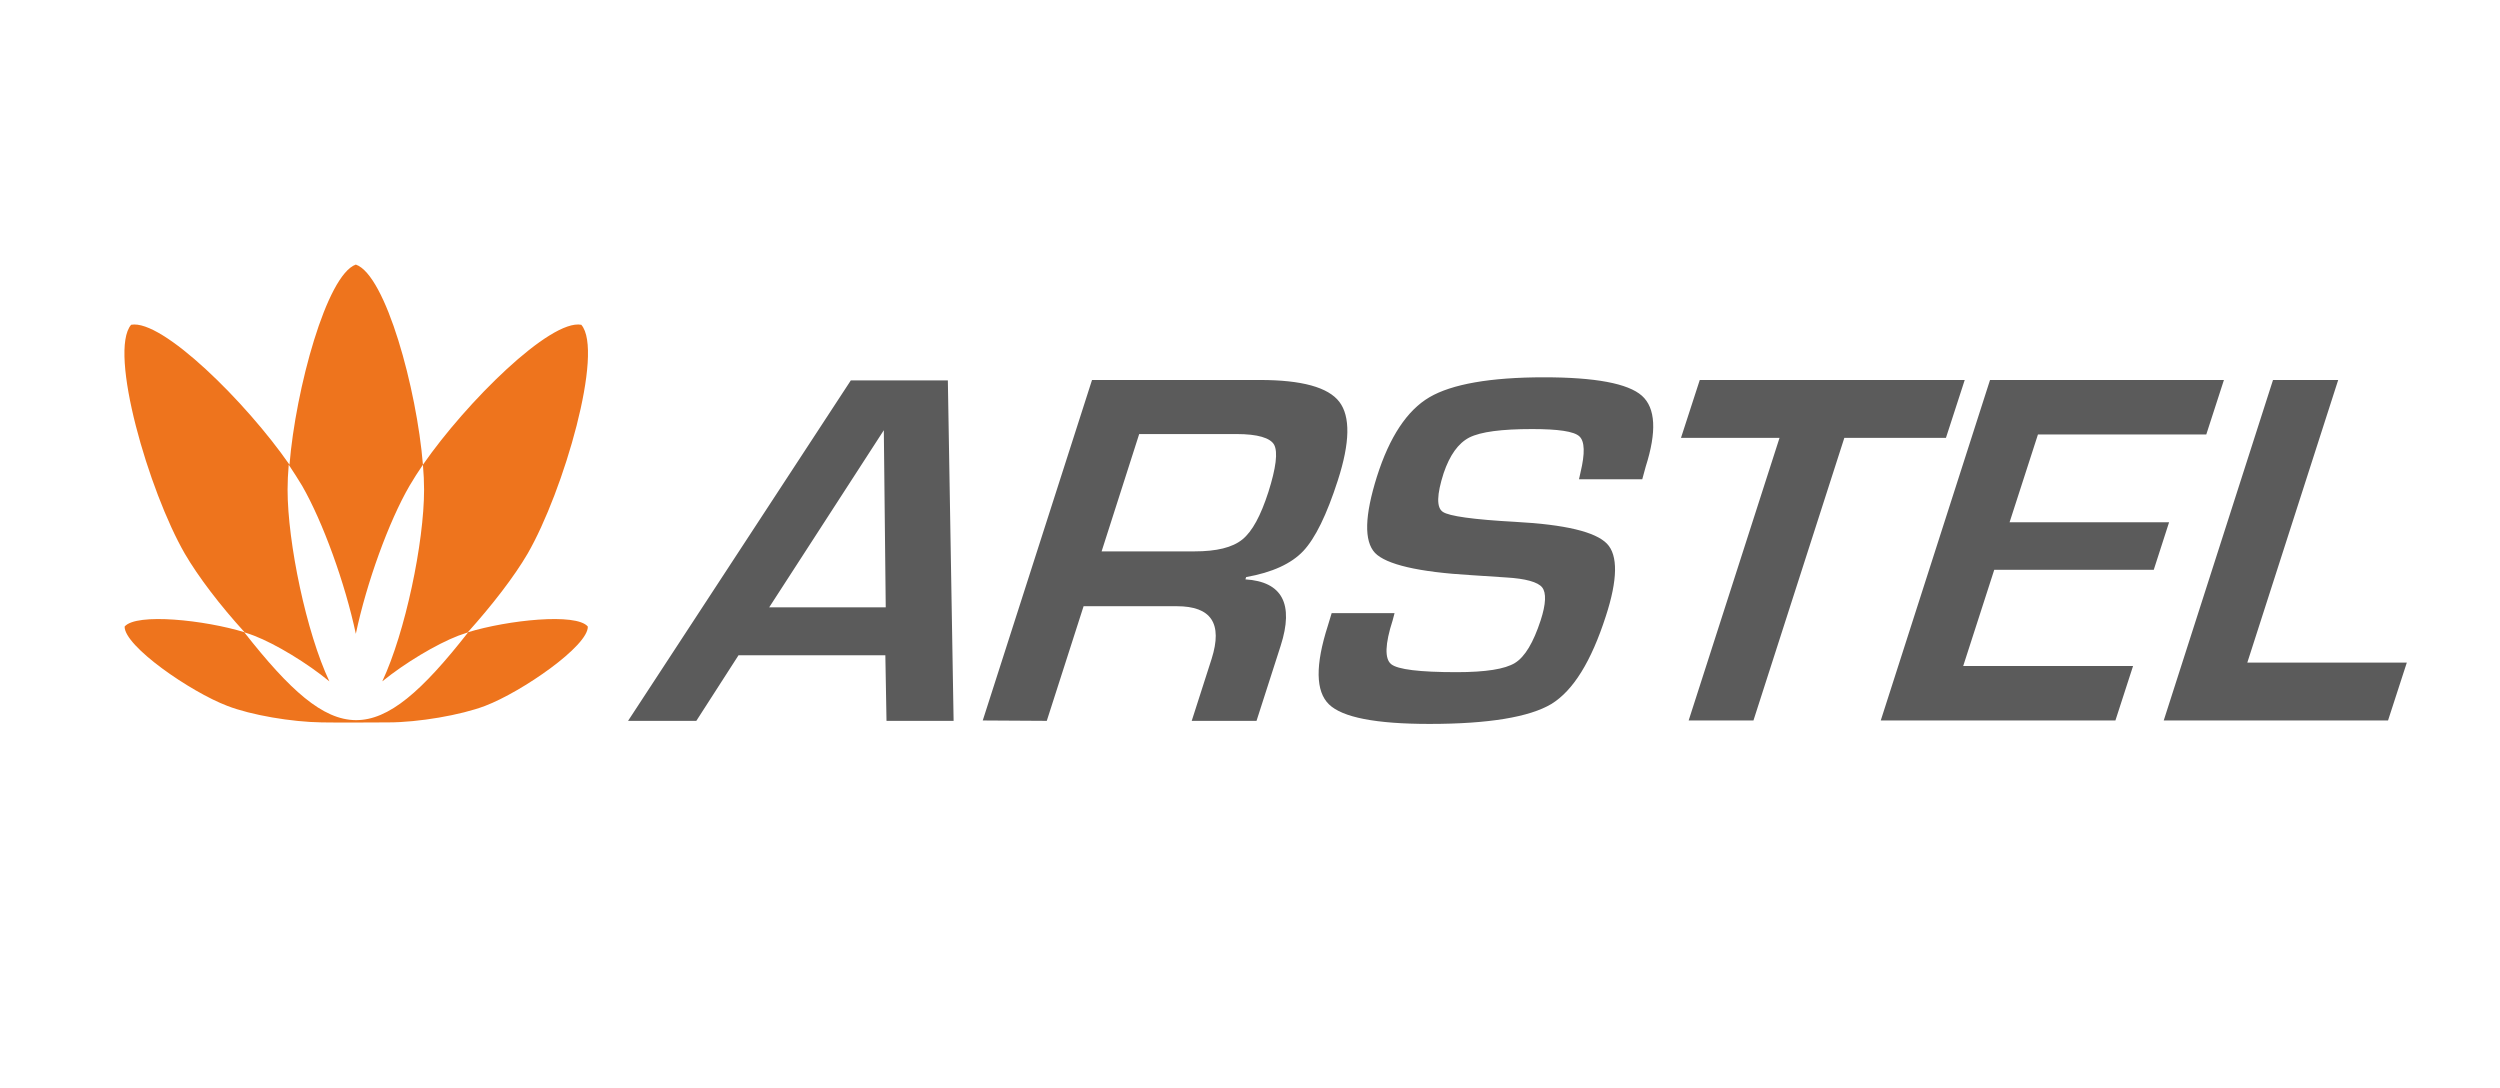
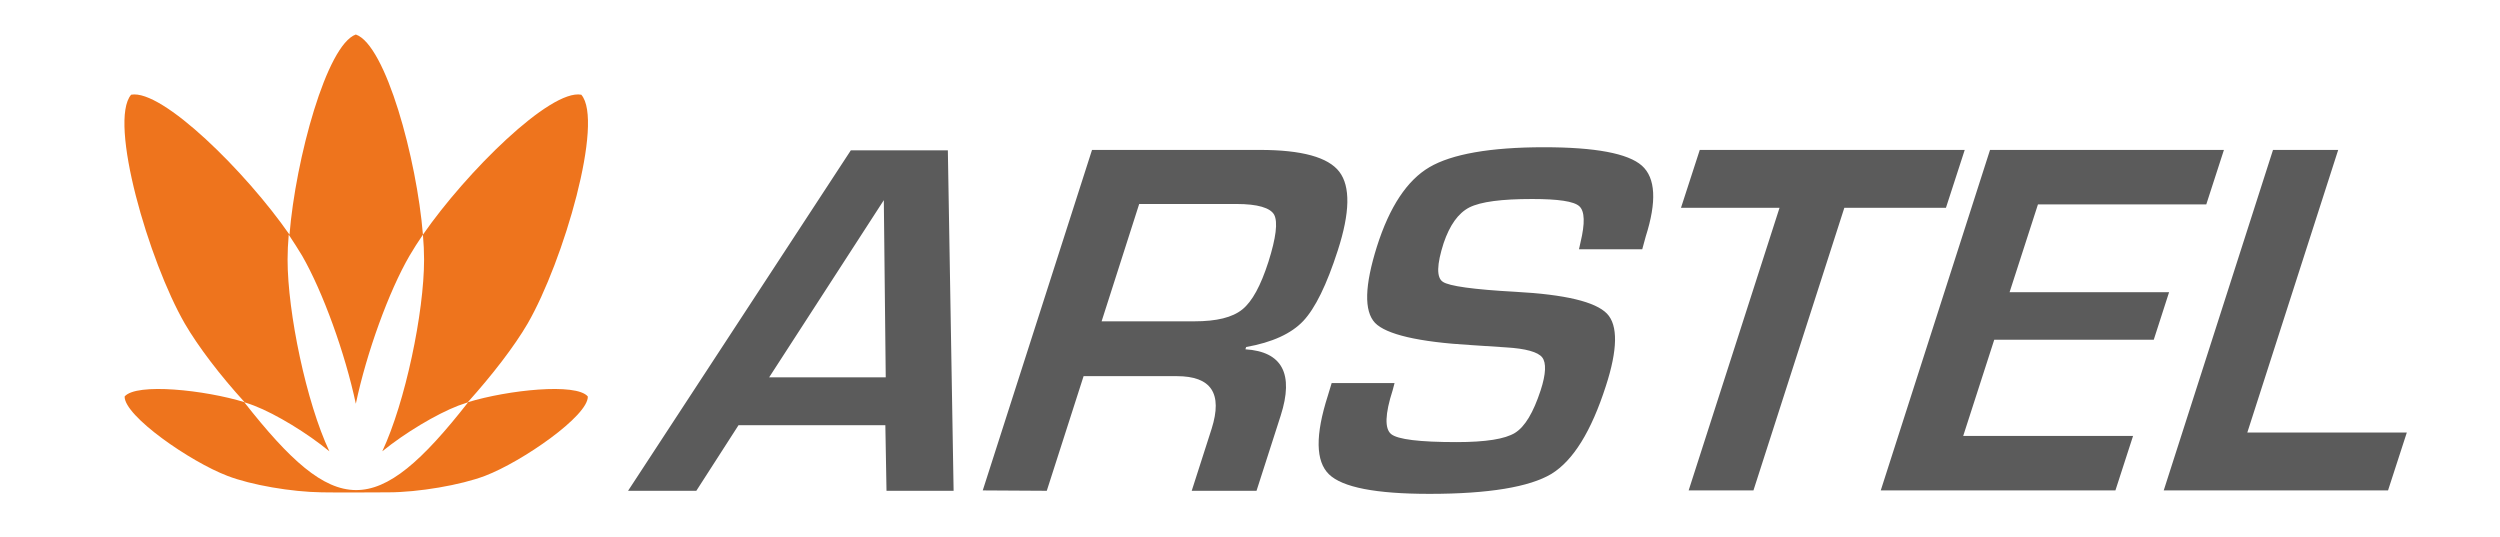
- <svg xmlns="http://www.w3.org/2000/svg" version="1.1" id="Слой_1" x="0px" y="0px" viewBox="0 0 652 283.5" style="enable-background:new 0 0 652 283.5;" xml:space="preserve">
+ <svg xmlns="http://www.w3.org/2000/svg" version="1.1" id="Слой_1" x="0px" y="0px" viewBox="0 60 652 140" style="enable-background:new 0 60 652 140;" xml:space="preserve">
  <style type="text/css">
	.st0{fill-rule:evenodd;clip-rule:evenodd;fill:#EE741D;}
	.st1{fill:#5B5B5B;}
</style>
  <g id="Слой_x0020_1">
    <path class="st0" d="M122.1,164.9c-0.9,0.3-1.8,0.6-2.6,0.9c-5.7,2.2-13.9,7.1-19.8,11.9c6-12.8,10.9-36.2,10.9-50   c0-2-0.1-4.2-0.3-6.5c-1.3,1.9-2.5,3.8-3.5,5.5c-5.4,9.3-11.2,25.3-14,38.6c-2.8-13.2-8.6-29.2-14-38.6c-1-1.7-2.2-3.5-3.5-5.5   c-0.2,2.3-0.3,4.5-0.3,6.5c0,13.8,4.9,37.3,10.9,50C80.2,173,72,168,66.3,165.8c-0.8-0.3-1.6-0.6-2.6-0.9   C87.5,195.2,98,195.7,122.1,164.9C122.1,164.9,122.1,164.9,122.1,164.9z M75.5,121.2c-11.3-16.3-33.2-38-41.3-36.5   c-6,7,4.6,43.4,14,59.7c3.5,6,9.2,13.5,15.6,20.5c-10.4-3.2-28.2-5.1-31.3-1.5c-0.1,5.1,17.1,17,26.8,20.7   c6.2,2.4,16.8,4.2,24.6,4.3c6.3,0.1,11.1,0,17.4,0c7.8,0,18.9-1.9,25.2-4.3c9.7-3.7,27-15.7,26.8-20.7c-3-3.6-20.8-1.7-31.3,1.5   c6.3-7,12.1-14.5,15.6-20.5c9.4-16.3,20-52.8,14-59.7c-8.1-1.5-30,20.2-41.3,36.5c-1.6-19.7-9.7-49.5-17.5-52.2   C85.2,71.7,77.1,101.5,75.5,121.2C75.5,121.2,75.5,121.2,75.5,121.2z" />
    <path class="st1" d="M609.8,99.1l-23.7,73.7h41.6l-4.9,15.1h-58.5l28.5-88.8H609.8L609.8,99.1L609.8,99.1z M531.5,113.3l-7.4,22.9   h41.6l-4,12.4h-41.6l-8.1,25.1h44.3l-4.6,14.2h-61.2l28.5-88.8H580l-4.6,14.2H531.5L531.5,113.3z M481,114.2l-23.7,73.7h-16.9   l23.7-73.7h-25.7l4.9-15.1h69.1l-4.9,15.1H481L481,114.2L481,114.2z M428.3,125h-16.5c0.2-0.8,0.3-1.4,0.4-1.8   c1.2-5,1.1-8.1-0.3-9.4c-1.4-1.3-5.5-1.9-12.3-1.9c-8,0-13.4,0.7-16.4,2.2c-2.9,1.5-5.1,4.6-6.7,9.3c-1.8,5.6-1.9,9-0.2,10.1   c1.6,1.1,7.9,2,18.9,2.6c13,0.7,20.9,2.6,23.9,5.7c2.9,3,2.8,9.4-0.3,18.9c-3.8,11.8-8.5,19.4-14.2,22.9   c-5.7,3.4-16.3,5.2-31.8,5.2c-14,0-22.7-1.7-26.2-5.1c-3.5-3.4-3.6-10.2-0.3-20.5l1-3.3h16.4l-0.5,1.9c-2,6.2-2.1,10-0.4,11.4   c1.7,1.4,7.4,2.1,17.1,2.1c7.6,0,12.6-0.8,15.2-2.4c2.6-1.6,4.8-5.3,6.7-11.1c1.4-4.3,1.5-7.2,0.4-8.6c-1.1-1.4-4.3-2.3-9.4-2.6   l-9.1-0.6c-13.8-0.8-22.2-2.8-25.1-5.8c-2.9-3.1-2.7-9.7,0.5-19.9c3.3-10.4,7.9-17.3,13.7-20.7c5.8-3.4,15.8-5.2,29.9-5.2   c13.3,0,21.9,1.6,25.5,4.8c3.6,3.2,3.9,9.4,1,18.5L428.3,125L428.3,125L428.3,125z M287.3,143.8h24.2c5.8,0,9.9-1,12.5-3.1   c2.6-2.1,4.8-6.2,6.8-12.4c2-6.3,2.5-10.4,1.5-12.3c-1-1.8-4.3-2.8-9.8-2.8h-25.4L287.3,143.8C287.3,143.8,287.3,143.8,287.3,143.8   z M256.3,187.9l28.5-88.8h43.8c10.9,0,17.8,1.9,20.7,5.7c2.9,3.8,2.8,10.6-0.4,20.5c-2.9,9-5.9,15.1-9,18.4   c-3.1,3.3-8.1,5.6-14.9,6.8l-0.2,0.6c9.6,0.6,12.7,6.4,9.2,17.3l-6.3,19.6h-16.9l5.2-16.2c2.9-9.2-0.1-13.7-9.1-13.7h-24.3   l-9.6,29.9L256.3,187.9L256.3,187.9L256.3,187.9z M231,158.4l-0.5-46.2l-29.9,46.2H231L231,158.4z M230.9,170.9h-38.3l-11,17.1   h-17.8l58.1-88.8h25.3l1.5,88.8h-17.5L230.9,170.9C230.9,170.9,230.9,170.9,230.9,170.9z" />
  </g>
</svg>
